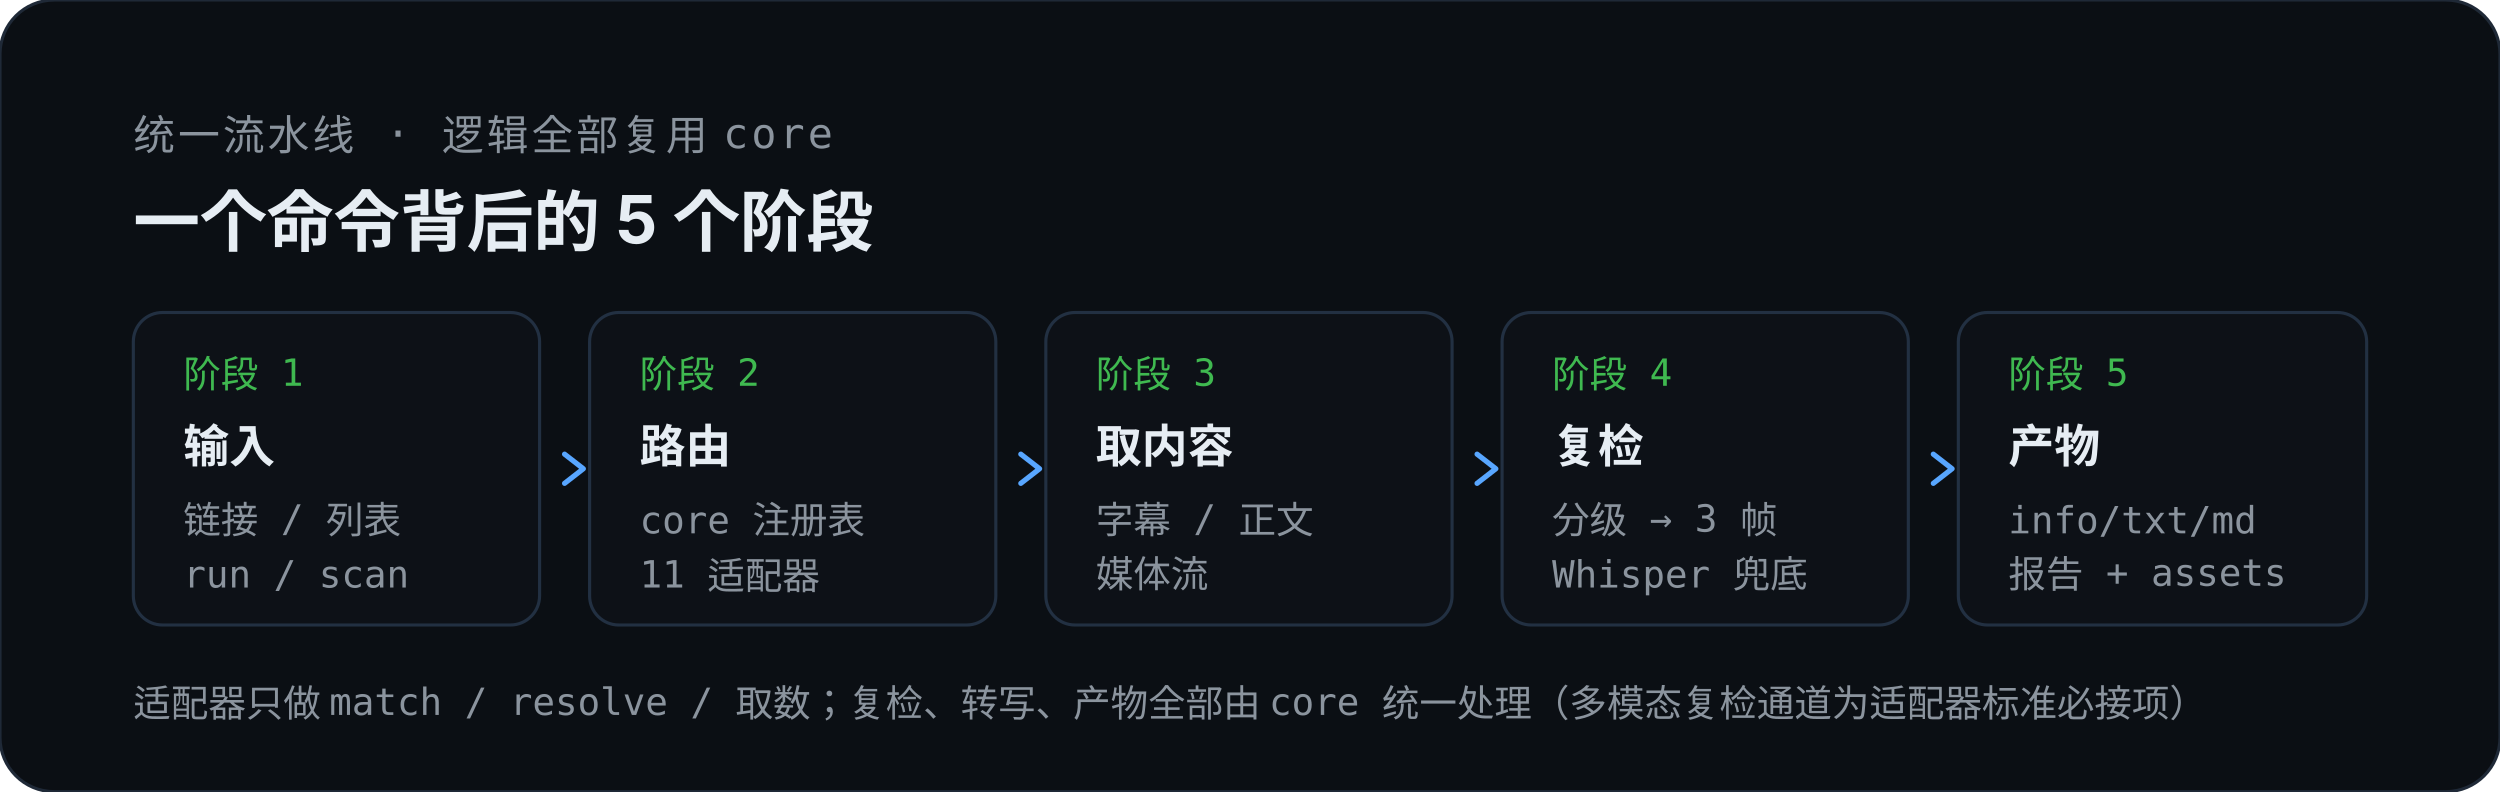
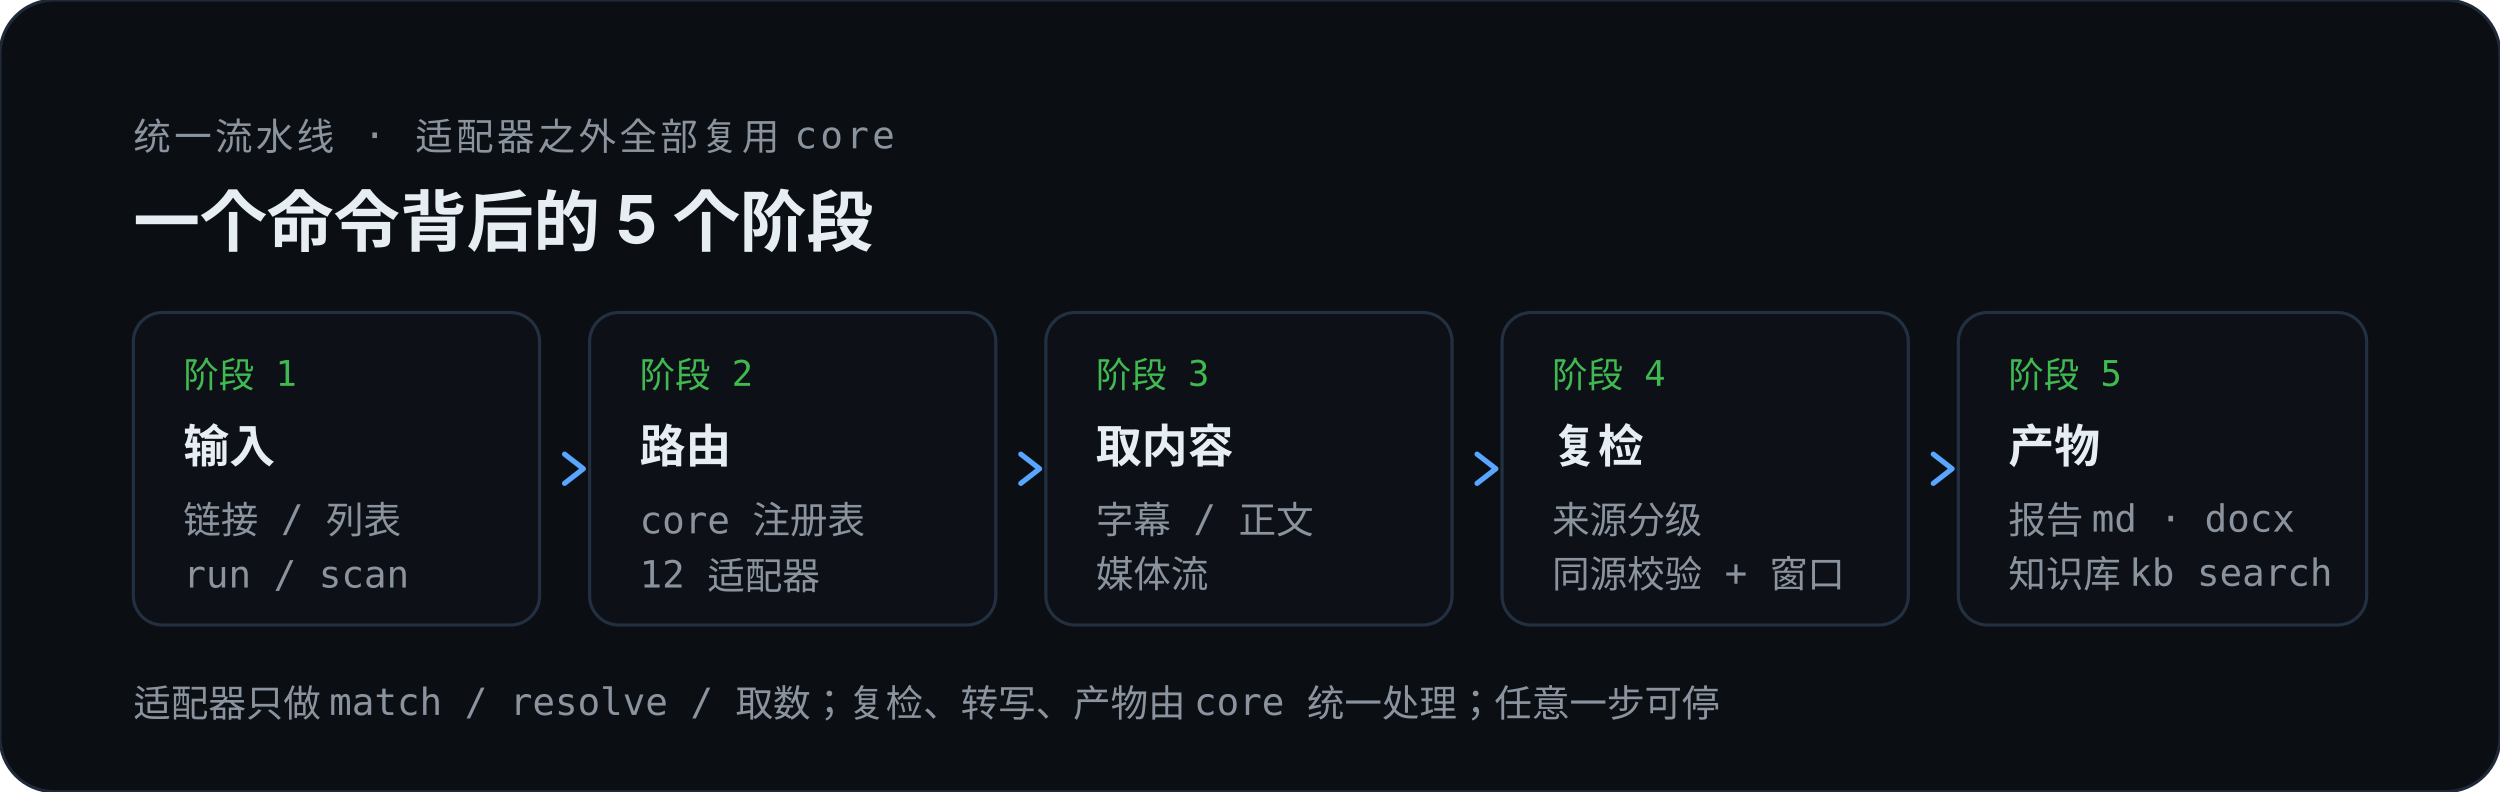
<svg xmlns="http://www.w3.org/2000/svg" width="1200" height="380" viewBox="0 0 1200 380" role="img" aria-labelledby="flowTitle flowDesc" font-family="-apple-system, BlinkMacSystemFont, 'Segoe UI', 'PingFang SC', sans-serif">
  <rect width="1200" height="380" rx="26" fill="#0B0F14" stroke="#1F2937" stroke-width="1.5" />
-   <text x="64" y="72" font-size="20" letter-spacing="1.5" fill="#8B949E" font-family="ui-monospace, SFMono-Regular, Menlo, monospace">统一流水线 · 逻辑全部复用 core</text>
+   <text x="64" y="72" font-size="18" letter-spacing="1.6" fill="#8B949E" font-family="ui-monospace, SFMono-Regular, Menlo, monospace">统一流水线 · 适配器之外全部复用 core</text>
  <text x="64" y="118" font-size="32" font-weight="700" fill="#E6EDF3">一个命令背后的 5 个阶段</text>
  <g>
    <g>
      <rect x="64" y="150" width="195" height="150" rx="14" fill="#0D1117" stroke="#223042" stroke-width="1.5" />
-       <text x="88" y="186" font-size="18" fill="#3FB950" font-family="ui-monospace, SFMono-Regular, Menlo, monospace">阶段 1</text>
+       <text x="88" y="186" font-size="17" fill="#3FB950" font-family="ui-monospace, SFMono-Regular, Menlo, monospace">阶段 1</text>
      <text x="88" y="222" font-size="22" font-weight="600" fill="#E6EDF3">输入</text>
      <text x="88" y="256" font-size="18" fill="#8B949E" font-family="ui-monospace, SFMono-Regular, Menlo, monospace">链接 / 列表</text>
      <text x="88" y="282" font-size="18" fill="#8B949E" font-family="ui-monospace, SFMono-Regular, Menlo, monospace">run / scan</text>
    </g>
    <g>
      <rect x="283" y="150" width="195" height="150" rx="14" fill="#0D1117" stroke="#223042" stroke-width="1.5" />
-       <text x="307" y="186" font-size="18" fill="#3FB950" font-family="ui-monospace, SFMono-Regular, Menlo, monospace">阶段 2</text>
+       <text x="307" y="186" font-size="17" fill="#3FB950" font-family="ui-monospace, SFMono-Regular, Menlo, monospace">阶段 2</text>
      <text x="307" y="222" font-size="22" font-weight="600" fill="#E6EDF3">路由</text>
      <text x="307" y="256" font-size="18" fill="#8B949E" font-family="ui-monospace, SFMono-Regular, Menlo, monospace">core 注册表</text>
-       <text x="307" y="282" font-size="18" fill="#8B949E" font-family="ui-monospace, SFMono-Regular, Menlo, monospace">11 适配器</text>
+       <text x="307" y="282" font-size="18" fill="#8B949E" font-family="ui-monospace, SFMono-Regular, Menlo, monospace">12 适配器</text>
    </g>
    <g>
      <rect x="502" y="150" width="195" height="150" rx="14" fill="#0D1117" stroke="#223042" stroke-width="1.5" />
-       <text x="526" y="186" font-size="18" fill="#3FB950" font-family="ui-monospace, SFMono-Regular, Menlo, monospace">阶段 3</text>
+       <text x="526" y="186" font-size="17" fill="#3FB950" font-family="ui-monospace, SFMono-Regular, Menlo, monospace">阶段 3</text>
      <text x="526" y="222" font-size="22" font-weight="600" fill="#E6EDF3">取内容</text>
      <text x="526" y="256" font-size="18" fill="#8B949E" font-family="ui-monospace, SFMono-Regular, Menlo, monospace">字幕 / 正文</text>
      <text x="526" y="282" font-size="18" fill="#8B949E" font-family="ui-monospace, SFMono-Regular, Menlo, monospace">媒体流</text>
    </g>
    <g>
      <rect x="721" y="150" width="195" height="150" rx="14" fill="#0D1117" stroke="#223042" stroke-width="1.5" />
-       <text x="745" y="186" font-size="18" fill="#3FB950" font-family="ui-monospace, SFMono-Regular, Menlo, monospace">阶段 4</text>
+       <text x="745" y="186" font-size="17" fill="#3FB950" font-family="ui-monospace, SFMono-Regular, Menlo, monospace">阶段 4</text>
      <text x="745" y="222" font-size="22" font-weight="600" fill="#E6EDF3">复检</text>
-       <text x="745" y="256" font-size="18" fill="#8B949E" font-family="ui-monospace, SFMono-Regular, Menlo, monospace">分级 → 3 帧</text>
-       <text x="745" y="282" font-size="18" fill="#8B949E" font-family="ui-monospace, SFMono-Regular, Menlo, monospace">Whisper 兜底</text>
+       <text x="745" y="256" font-size="18" fill="#8B949E" font-family="ui-monospace, SFMono-Regular, Menlo, monospace">来源分级</text>
+       <text x="745" y="282" font-size="18" fill="#8B949E" font-family="ui-monospace, SFMono-Regular, Menlo, monospace">同源校验 + 窗口</text>
    </g>
    <g>
      <rect x="940" y="150" width="196" height="150" rx="14" fill="#0D1117" stroke="#223042" stroke-width="1.5" />
-       <text x="964" y="186" font-size="18" fill="#3FB950" font-family="ui-monospace, SFMono-Regular, Menlo, monospace">阶段 5</text>
+       <text x="964" y="186" font-size="17" fill="#3FB950" font-family="ui-monospace, SFMono-Regular, Menlo, monospace">阶段 5</text>
      <text x="964" y="222" font-size="22" font-weight="600" fill="#E6EDF3">产物</text>
-       <text x="964" y="256" font-size="18" fill="#8B949E" font-family="ui-monospace, SFMono-Regular, Menlo, monospace">info/txt/md</text>
-       <text x="964" y="282" font-size="18" fill="#8B949E" font-family="ui-monospace, SFMono-Regular, Menlo, monospace">报告 + assets</text>
+       <text x="964" y="256" font-size="18" fill="#8B949E" font-family="ui-monospace, SFMono-Regular, Menlo, monospace">报告 md · docx</text>
+       <text x="964" y="282" font-size="18" fill="#8B949E" font-family="ui-monospace, SFMono-Regular, Menlo, monospace">知识库 kb search</text>
    </g>
    <g stroke="#58A6FF" stroke-width="2.5" fill="none" stroke-linecap="round" stroke-linejoin="round">
      <path d="M271 218 l9 7 l-9 7" />
      <path d="M490 218 l9 7 l-9 7" />
      <path d="M709 218 l9 7 l-9 7" />
      <path d="M928 218 l9 7 l-9 7" />
    </g>
  </g>
-   <text x="64" y="344" font-size="18" fill="#8B949E" font-family="ui-monospace, SFMono-Regular, Menlo, monospace">适配器只做 match / resolve / 取数；复检、转写、产物全部由 core 统一处理（多模态复检通道为适配器标准必接项）</text>
+   <text x="64" y="344" font-size="18" fill="#8B949E" font-family="ui-monospace, SFMono-Regular, Menlo, monospace">适配器只做 match / resolve / 取数；复检、转写、产物由 core 统一处理；任意一步可停</text>
</svg>
